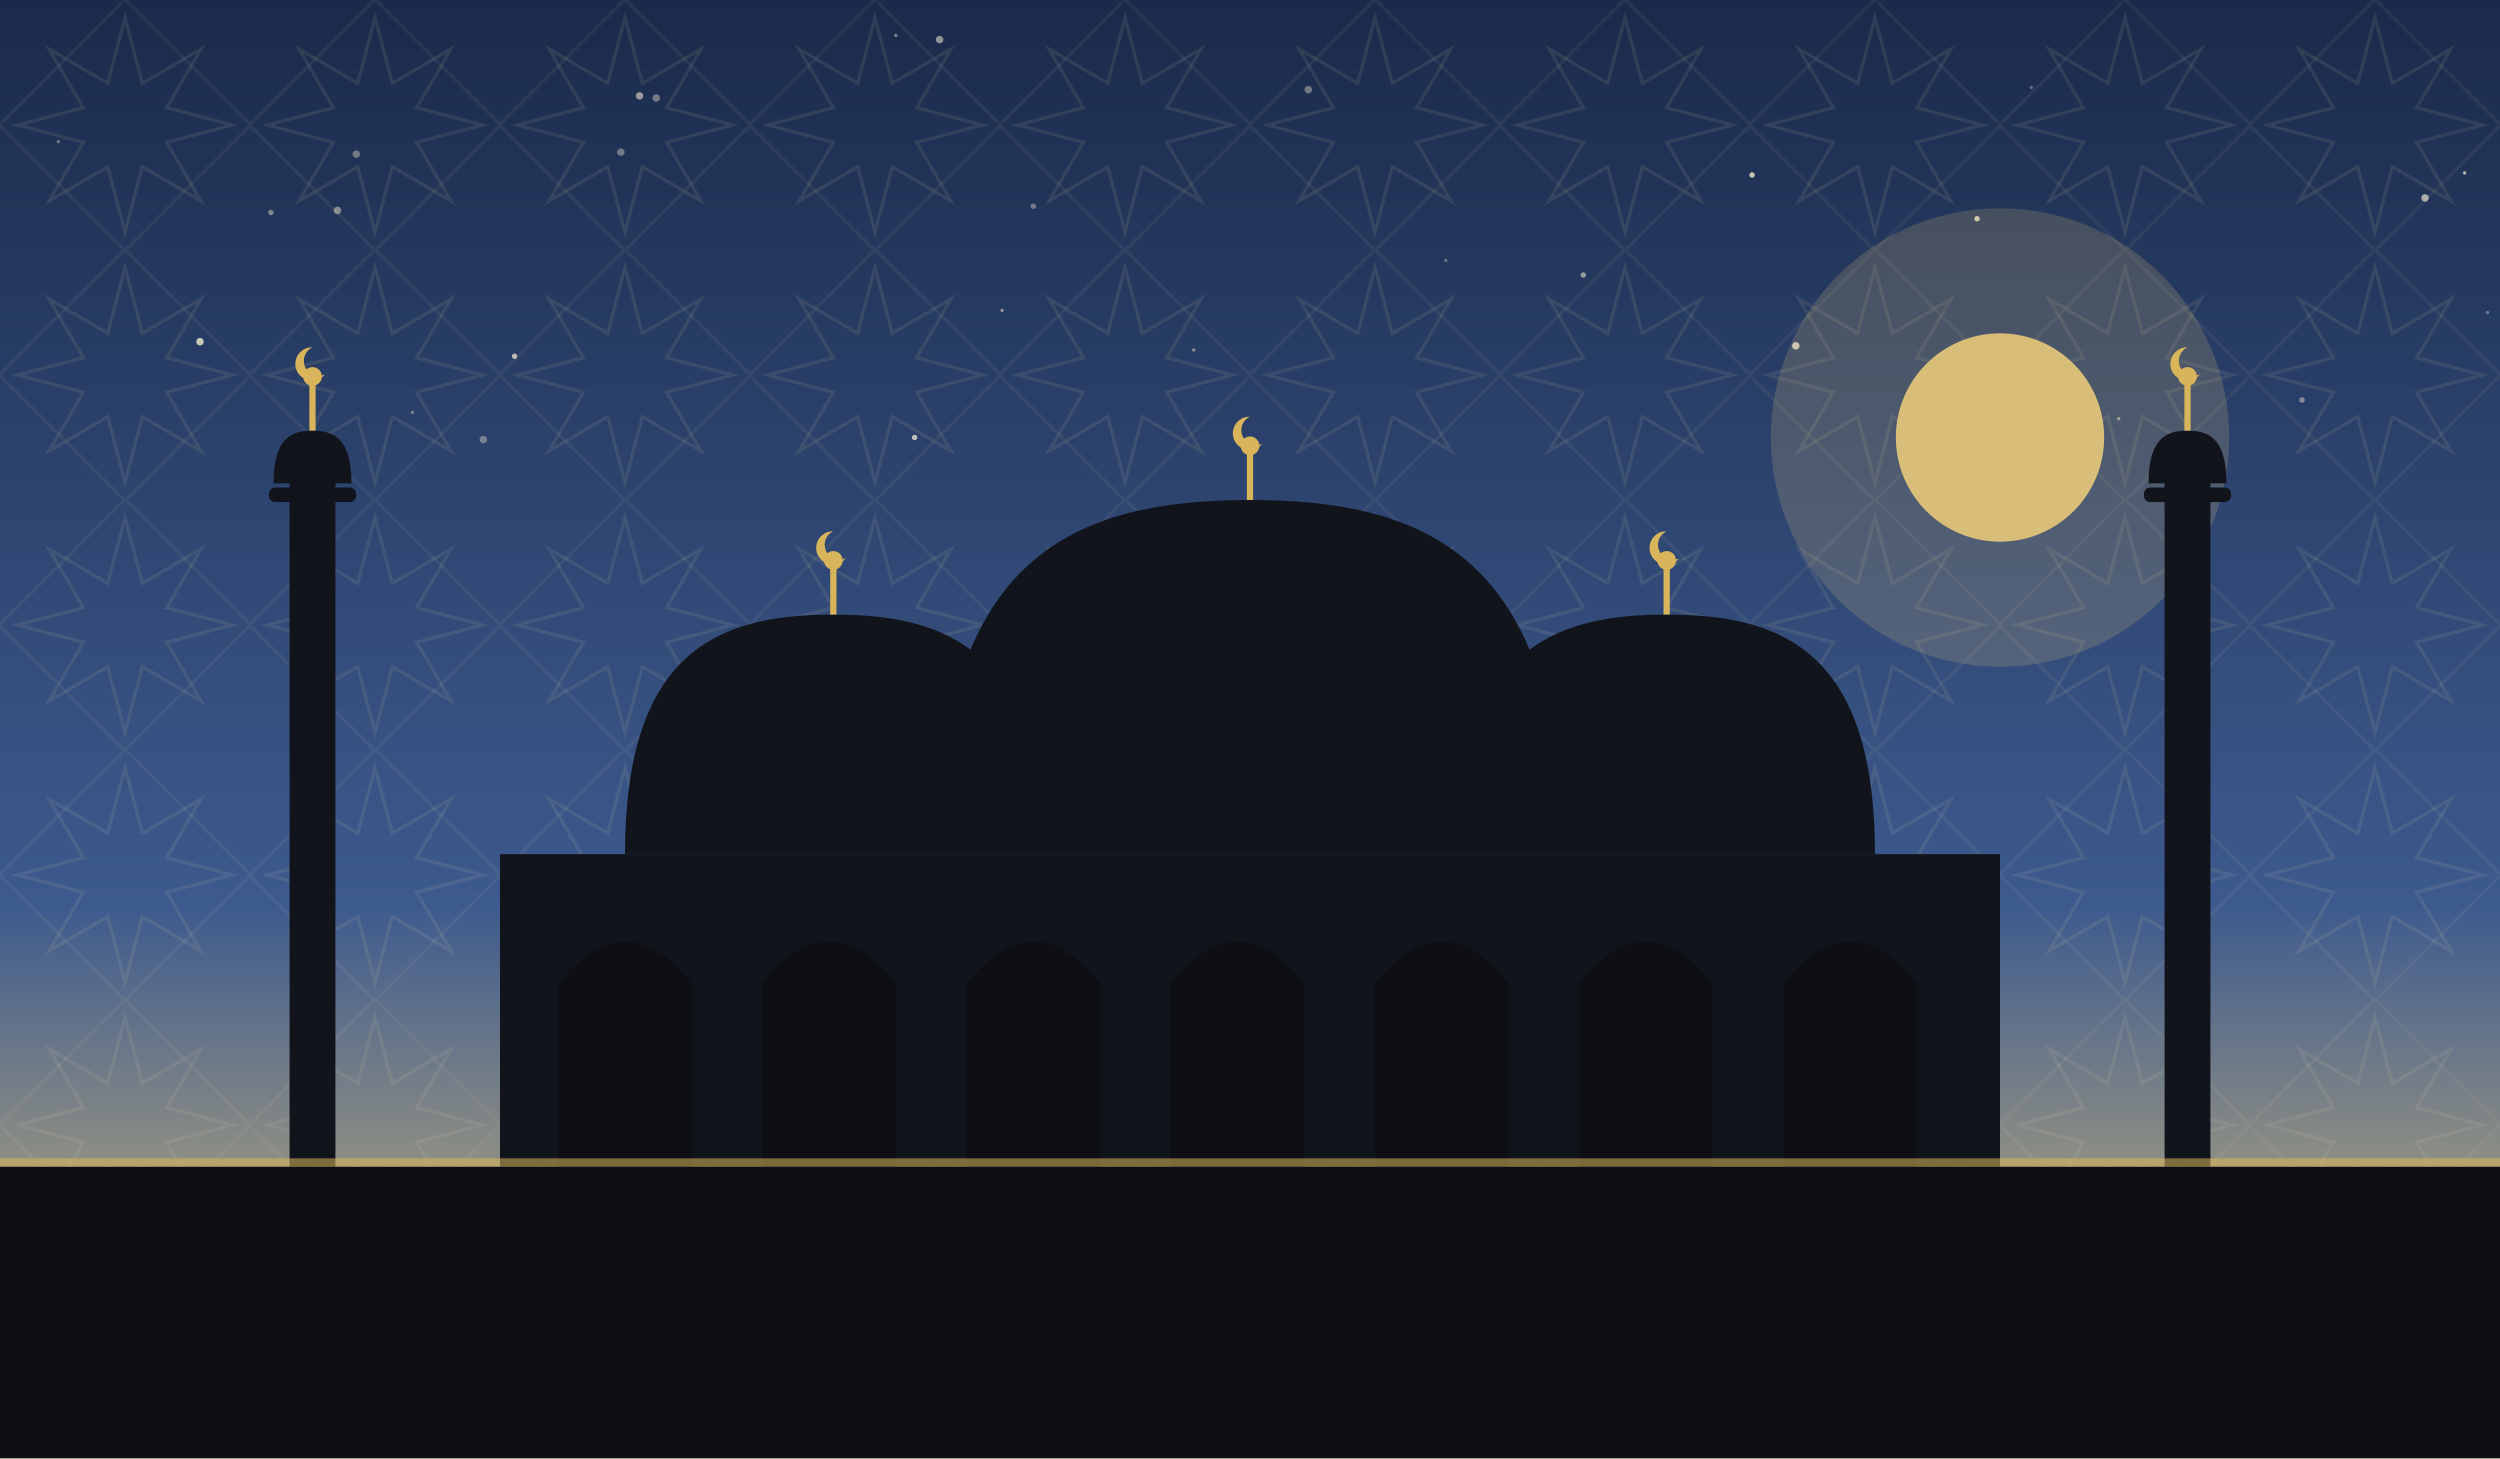
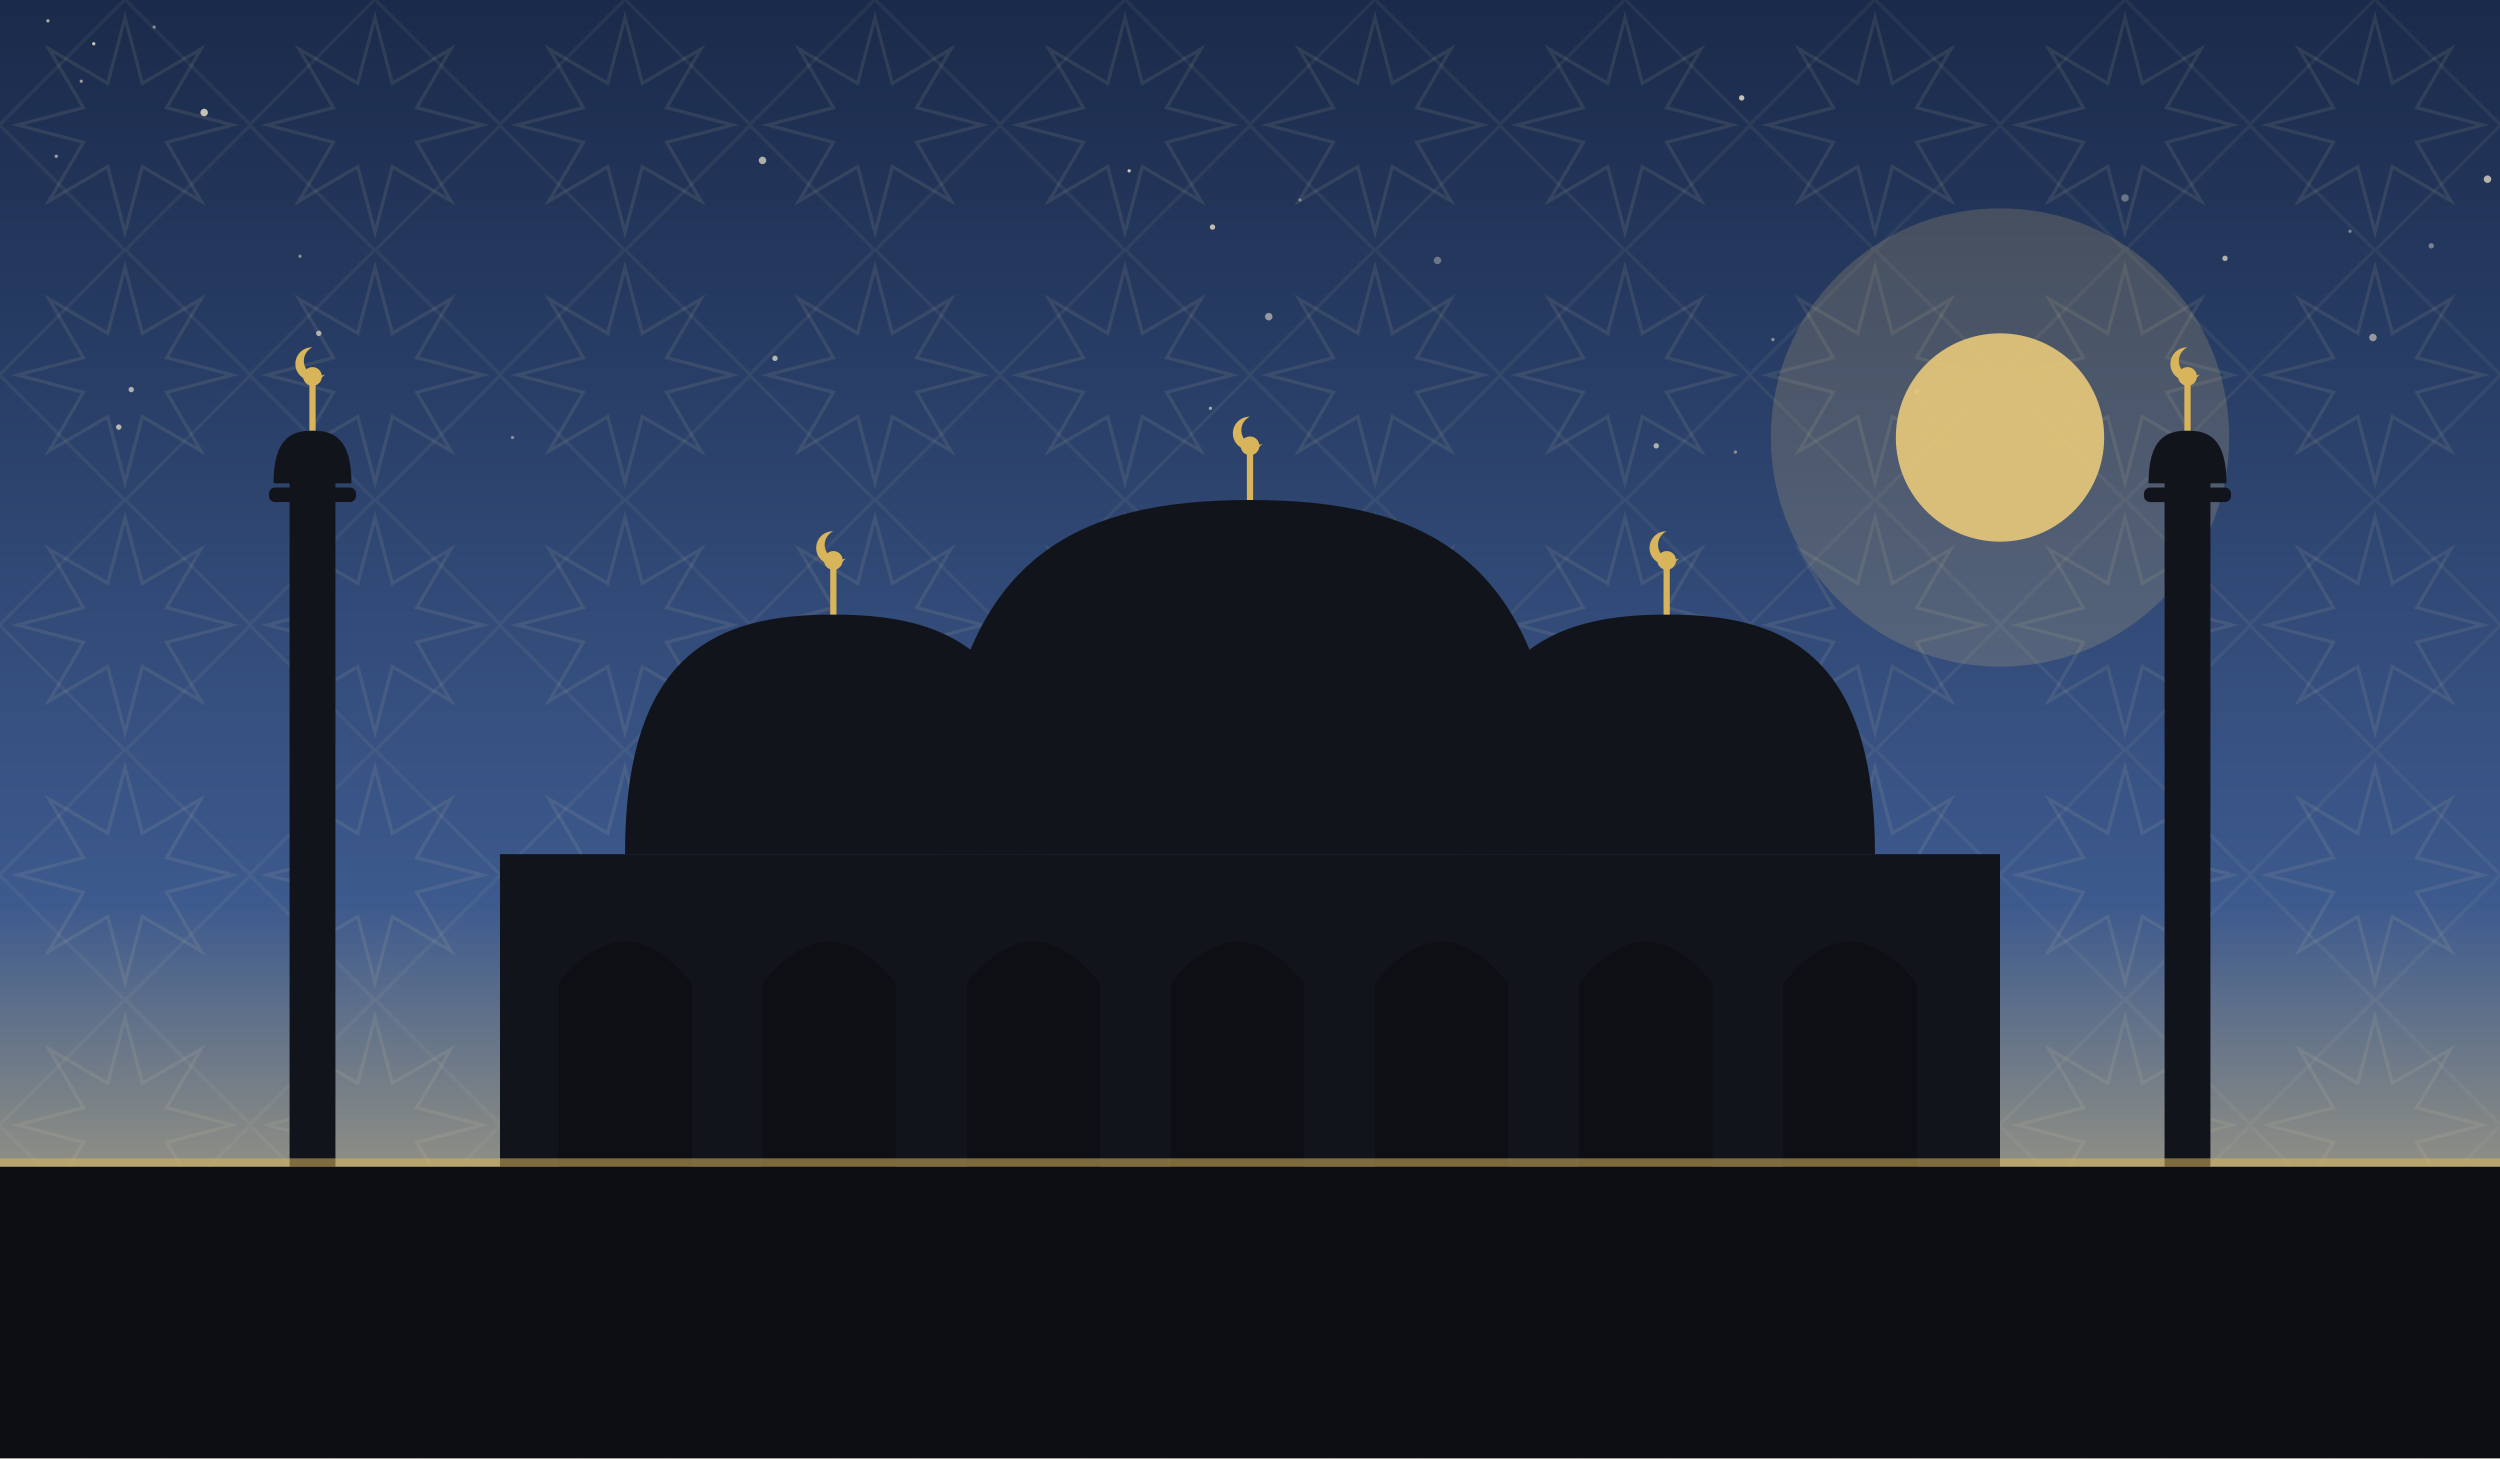
<svg xmlns="http://www.w3.org/2000/svg" viewBox="0 0 1200 700" role="img">
  <defs>
    <linearGradient id="sky" x1="0" y1="0" x2="0" y2="1">
      <stop offset="0" stop-color="#1a2a4a" />
      <stop offset="0.62" stop-color="#3d5a8e" />
      <stop offset="1" stop-color="#e8c97a" />
    </linearGradient>
    <pattern id="g1" width="120" height="120" patternUnits="userSpaceOnUse">
      <polygon points="111.6,60.0 80.0,68.3 96.5,96.5 68.3,80.0 60.0,111.6 51.7,80.0 23.5,96.5 40.0,68.3 8.4,60.0 40.0,51.7 23.5,23.5 51.7,40.0 60.0,8.4 68.3,40.0 96.5,23.5 80.0,51.7" fill="none" stroke="#e8d9a8" stroke-width="1.6" opacity="0.1" />
      <rect x="17.4" y="17.4" width="85.2" height="85.2" fill="none" stroke="#e8d9a8" stroke-width="1.6" opacity="0.07" transform="rotate(45 60.0 60.0)" />
    </pattern>
  </defs>
  <rect width="1200" height="700" fill="url(#sky)" />
  <rect width="1200" height="700" fill="url(#g1)" />
-   <circle cx="198" cy="198" r="0.8" fill="#f7ecd2" opacity="0.39" />
-   <circle cx="232" cy="211" r="1.8" fill="#f7ecd2" opacity="0.37" />
-   <circle cx="451" cy="19" r="1.8" fill="#f7ecd2" opacity="0.54" />
-   <circle cx="975" cy="42" r="0.8" fill="#f7ecd2" opacity="0.35" />
-   <circle cx="964" cy="200" r="0.8" fill="#f7ecd2" opacity="0.35" />
-   <circle cx="298" cy="73" r="1.8" fill="#f7ecd2" opacity="0.39" />
-   <circle cx="1017" cy="201" r="0.8" fill="#f7ecd2" opacity="0.52" />
-   <circle cx="841" cy="84" r="1.3" fill="#f7ecd2" opacity="0.79" />
-   <circle cx="130" cy="102" r="1.3" fill="#f7ecd2" opacity="0.45" />
-   <circle cx="1164" cy="95" r="1.8" fill="#f7ecd2" opacity="0.65" />
-   <circle cx="1183" cy="83" r="0.8" fill="#f7ecd2" opacity="0.74" />
-   <circle cx="307" cy="46" r="1.8" fill="#f7ecd2" opacity="0.57" />
-   <circle cx="96" cy="164" r="1.8" fill="#f7ecd2" opacity="0.79" />
-   <circle cx="430" cy="17" r="0.8" fill="#f7ecd2" opacity="0.45" />
-   <circle cx="949" cy="105" r="1.3" fill="#f7ecd2" opacity="0.80" />
-   <circle cx="573" cy="168" r="0.8" fill="#f7ecd2" opacity="0.49" />
-   <circle cx="862" cy="166" r="1.8" fill="#f7ecd2" opacity="0.77" />
-   <circle cx="496" cy="99" r="1.3" fill="#f7ecd2" opacity="0.39" />
-   <circle cx="315" cy="47" r="1.8" fill="#f7ecd2" opacity="0.40" />
-   <circle cx="439" cy="210" r="1.3" fill="#f7ecd2" opacity="0.75" />
-   <circle cx="28" cy="68" r="0.8" fill="#f7ecd2" opacity="0.39" />
-   <circle cx="162" cy="101" r="1.8" fill="#f7ecd2" opacity="0.47" />
-   <circle cx="481" cy="149" r="0.8" fill="#f7ecd2" opacity="0.54" />
-   <circle cx="1105" cy="192" r="1.3" fill="#f7ecd2" opacity="0.45" />
-   <circle cx="1194" cy="150" r="0.8" fill="#f7ecd2" opacity="0.35" />
-   <circle cx="628" cy="43" r="1.8" fill="#f7ecd2" opacity="0.39" />
-   <circle cx="247" cy="171" r="1.3" fill="#f7ecd2" opacity="0.72" />
-   <circle cx="171" cy="74" r="1.8" fill="#f7ecd2" opacity="0.39" />
-   <circle cx="760" cy="132" r="1.3" fill="#f7ecd2" opacity="0.55" />
-   <circle cx="694" cy="125" r="0.8" fill="#f7ecd2" opacity="0.35" />
+   <circle cx="542" cy="82" r="0.8" fill="#f7ecd2" opacity="0.79" />
+   <circle cx="144" cy="123" r="0.8" fill="#f7ecd2" opacity="0.47" />
+   <circle cx="27" cy="75" r="0.8" fill="#f7ecd2" opacity="0.60" />
+   <circle cx="23" cy="10" r="0.8" fill="#f7ecd2" opacity="0.65" />
+   <circle cx="1068" cy="124" r="1.3" fill="#f7ecd2" opacity="0.67" />
+   <circle cx="690" cy="125" r="1.8" fill="#f7ecd2" opacity="0.35" />
+   <circle cx="833" cy="217" r="0.8" fill="#f7ecd2" opacity="0.46" />
+   <circle cx="609" cy="152" r="1.8" fill="#f7ecd2" opacity="0.53" />
+   <circle cx="1194" cy="86" r="1.8" fill="#f7ecd2" opacity="0.69" />
+   <circle cx="836" cy="47" r="1.3" fill="#f7ecd2" opacity="0.77" />
+   <circle cx="39" cy="39" r="0.8" fill="#f7ecd2" opacity="0.56" />
+   <circle cx="795" cy="214" r="1.3" fill="#f7ecd2" opacity="0.65" />
+   <circle cx="920" cy="188" r="1.3" fill="#f7ecd2" opacity="0.45" />
+   <circle cx="582" cy="109" r="1.3" fill="#f7ecd2" opacity="0.73" />
+   <circle cx="45" cy="21" r="0.8" fill="#f7ecd2" opacity="0.80" />
+   <circle cx="581" cy="196" r="0.8" fill="#f7ecd2" opacity="0.61" />
+   <circle cx="246" cy="210" r="0.8" fill="#f7ecd2" opacity="0.45" />
+   <circle cx="1128" cy="111" r="0.8" fill="#f7ecd2" opacity="0.43" />
+   <circle cx="851" cy="163" r="0.8" fill="#f7ecd2" opacity="0.48" />
+   <circle cx="1167" cy="118" r="1.3" fill="#f7ecd2" opacity="0.41" />
+   <circle cx="372" cy="172" r="1.3" fill="#f7ecd2" opacity="0.69" />
+   <circle cx="74" cy="13" r="0.8" fill="#f7ecd2" opacity="0.47" />
+   <circle cx="57" cy="205" r="1.3" fill="#f7ecd2" opacity="0.70" />
+   <circle cx="153" cy="160" r="1.3" fill="#f7ecd2" opacity="0.65" />
+   <circle cx="98" cy="54" r="1.8" fill="#f7ecd2" opacity="0.77" />
+   <circle cx="1020" cy="95" r="1.8" fill="#f7ecd2" opacity="0.35" />
+   <circle cx="63" cy="187" r="1.3" fill="#f7ecd2" opacity="0.66" />
+   <circle cx="1139" cy="162" r="1.8" fill="#f7ecd2" opacity="0.53" />
+   <circle cx="624" cy="96" r="0.8" fill="#f7ecd2" opacity="0.39" />
+   <circle cx="366" cy="77" r="1.8" fill="#f7ecd2" opacity="0.67" />
  <circle cx="960" cy="210" r="110" fill="#e8c97a" opacity="0.18" />
  <circle cx="960" cy="210" r="50" fill="#e8c97a" opacity="0.9" />
  <rect x="240" y="410" width="720" height="150" fill="#12141c" />
  <path d="M 268 560 L 268 472 Q 300 432 332 472 L 332 560 Z" fill="#0c0e14" opacity="0.9" />
  <path d="M 366 560 L 366 472 Q 398 432 430 472 L 430 560 Z" fill="#0c0e14" opacity="0.9" />
  <path d="M 464 560 L 464 472 Q 496 432 528 472 L 528 560 Z" fill="#0c0e14" opacity="0.9" />
  <path d="M 562 560 L 562 472 Q 594 432 626 472 L 626 560 Z" fill="#0c0e14" opacity="0.9" />
  <path d="M 660 560 L 660 472 Q 692 432 724 472 L 724 560 Z" fill="#0c0e14" opacity="0.9" />
  <path d="M 758 560 L 758 472 Q 790 432 822 472 L 822 560 Z" fill="#0c0e14" opacity="0.9" />
  <path d="M 856 560 L 856 472 Q 888 432 920 472 L 920 560 Z" fill="#0c0e14" opacity="0.9" />
  <path d="M 450 410 C 450 265.5, 517.5 240, 600 240 C 682.5 240, 750 265.5, 750 410 Z" fill="#12141c" />
  <line x1="600" y1="240" x2="600" y2="218" stroke="#d8b45a" stroke-width="3" />
  <circle cx="600" cy="214" r="4.5" fill="#d8b45a" />
  <path d="M 600 200 a 8 8 0 1 0 6 13 a 6.4 6.4 0 1 1 -6 -13 Z" fill="#d8b45a" />
  <path d="M 300 410 C 300 312.25, 345.0 295, 400 295 C 455.0 295, 500 312.25, 500 410 Z" fill="#12141c" />
  <line x1="400" y1="295" x2="400" y2="273" stroke="#d8b45a" stroke-width="3" />
  <circle cx="400" cy="269" r="4.5" fill="#d8b45a" />
  <path d="M 400 255 a 8 8 0 1 0 6 13 a 6.4 6.4 0 1 1 -6 -13 Z" fill="#d8b45a" />
  <path d="M 700 410 C 700 312.25, 745.0 295, 800 295 C 855.0 295, 900 312.25, 900 410 Z" fill="#12141c" />
  <line x1="800" y1="295" x2="800" y2="273" stroke="#d8b45a" stroke-width="3" />
  <circle cx="800" cy="269" r="4.5" fill="#d8b45a" />
  <path d="M 800 255 a 8 8 0 1 0 6 13 a 6.4 6.4 0 1 1 -6 -13 Z" fill="#d8b45a" />
  <rect x="139.0" y="230" width="22" height="330" fill="#12141c" />
  <rect x="129.1" y="234" width="41.8" height="7" rx="3" fill="#12141c" />
  <path d="M 131.3 232 C 131.3 210.495, 139.715 206.7, 150 206.7 C 160.285 206.7, 168.7 210.495, 168.7 232 Z" fill="#12141c" />
  <line x1="150" y1="206.7" x2="150" y2="184.7" stroke="#d8b45a" stroke-width="3" />
  <circle cx="150" cy="180.7" r="4.5" fill="#d8b45a" />
  <path d="M 150 166.7 a 8 8 0 1 0 6 13 a 6.4 6.4 0 1 1 -6 -13 Z" fill="#d8b45a" />
  <rect x="1039.0" y="230" width="22" height="330" fill="#12141c" />
  <rect x="1029.1" y="234" width="41.8" height="7" rx="3" fill="#12141c" />
  <path d="M 1031.3 232 C 1031.3 210.495, 1039.715 206.7, 1050 206.7 C 1060.285 206.7, 1068.7 210.495, 1068.7 232 Z" fill="#12141c" />
  <line x1="1050" y1="206.7" x2="1050" y2="184.7" stroke="#d8b45a" stroke-width="3" />
  <circle cx="1050" cy="180.7" r="4.5" fill="#d8b45a" />
  <path d="M 1050 166.7 a 8 8 0 1 0 6 13 a 6.4 6.4 0 1 1 -6 -13 Z" fill="#d8b45a" />
  <rect x="0" y="560" width="1200" height="140" fill="#0c0e14" />
  <rect x="0" y="556" width="1200" height="4" fill="#d8b45a" opacity="0.55" />
</svg>
